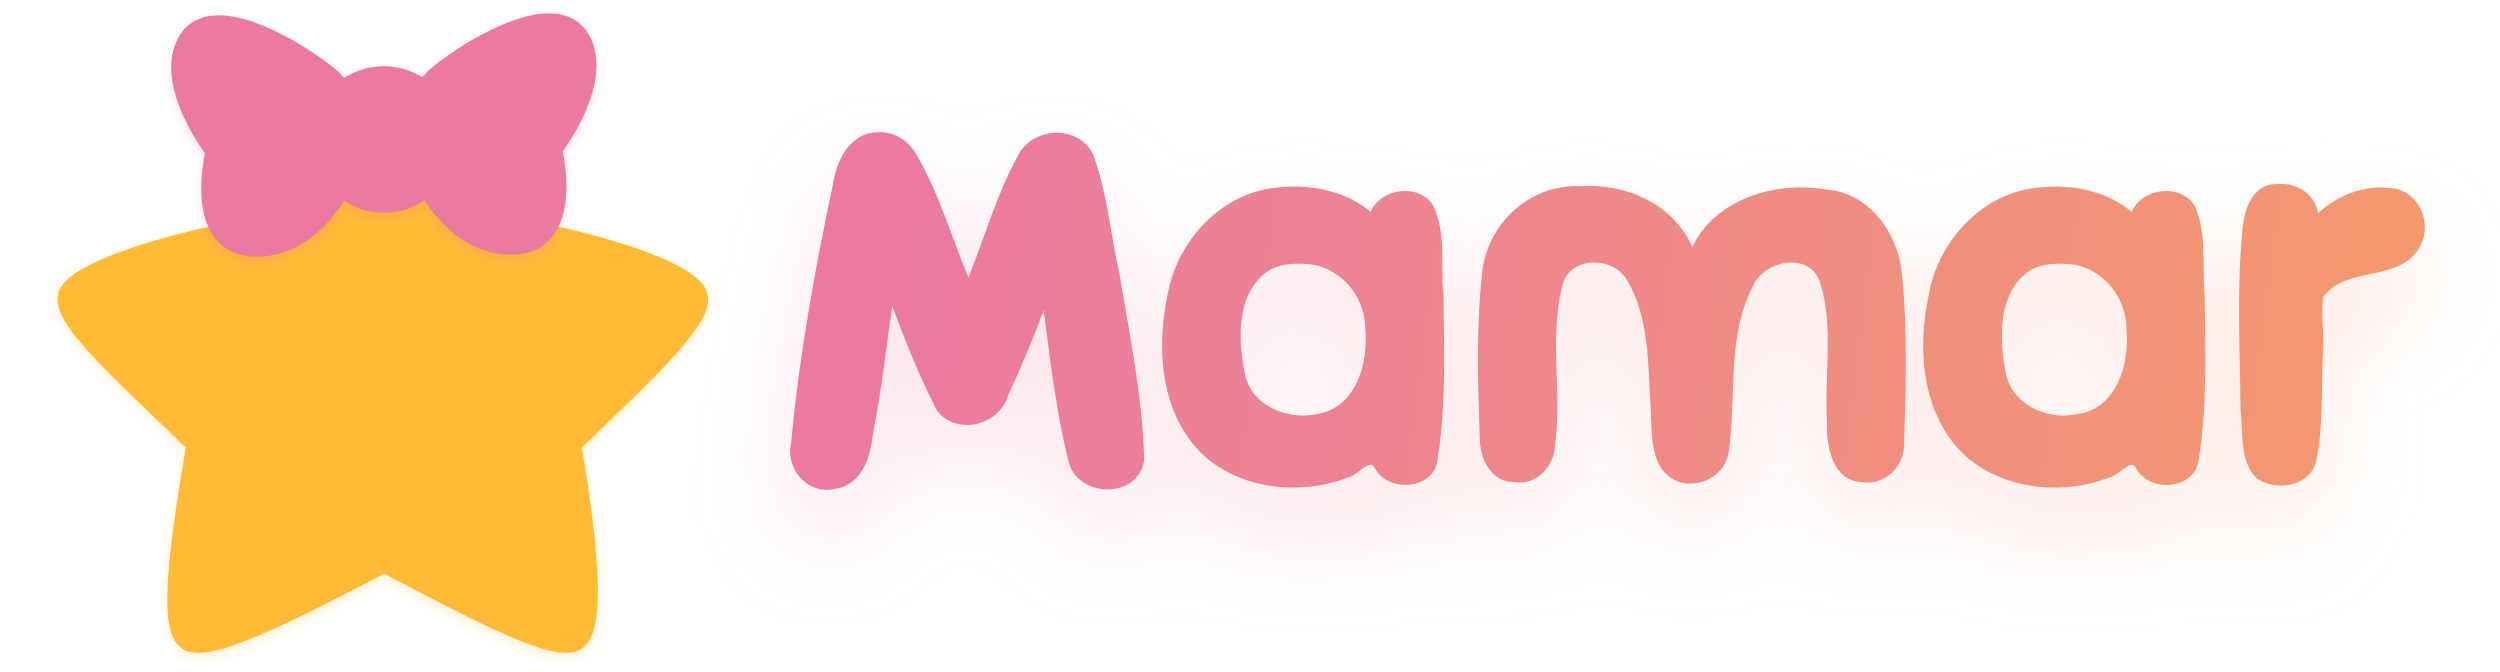
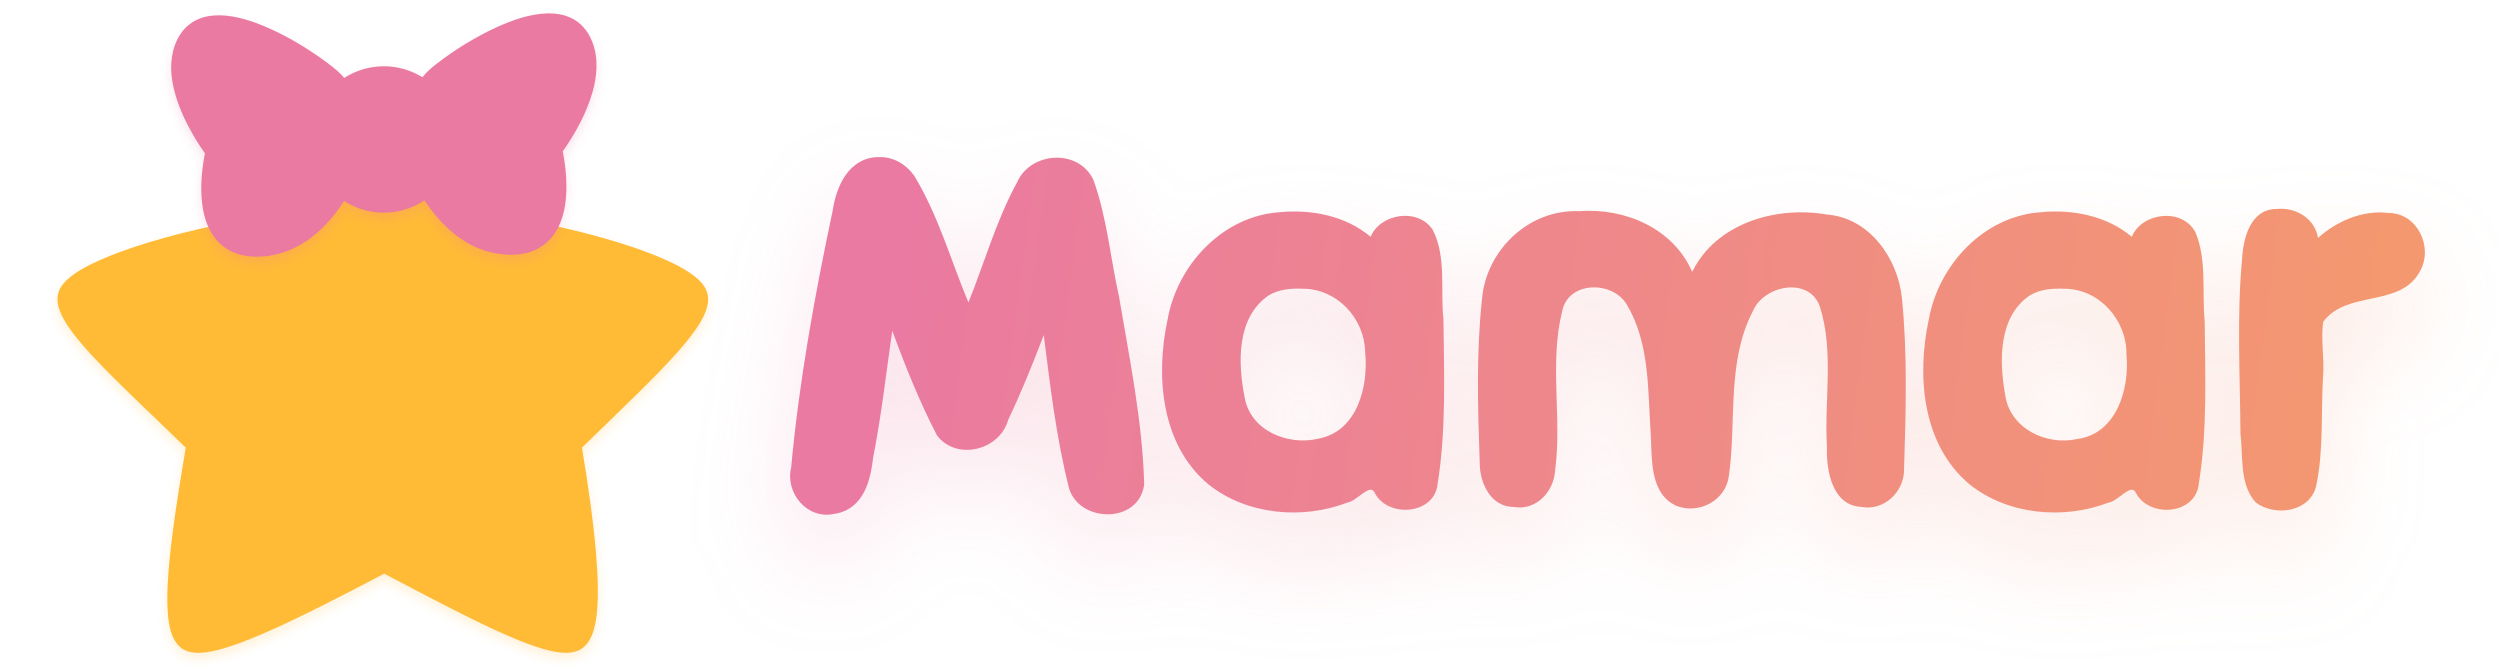
<svg xmlns="http://www.w3.org/2000/svg" xmlns:xlink="http://www.w3.org/1999/xlink" width="453.43" height="121.84" version="1.1" viewBox="0 0 119.97 32.238">
  <defs>
    <linearGradient id="type" x1="172.12" x2="301.03" y1="76.049" y2="92.837" gradientUnits="userSpaceOnUse">
      <stop stop-color="#ea7aa1" offset="0" />
      <stop stop-color="#ffbb36" offset="1" />
    </linearGradient>
    <filter id="filter4696" x="-.031" y="-.055" width="1.063" height="1.133" color-interpolation-filters="sRGB">
      <feFlood flood-color="rgb(0,0,0)" flood-opacity=".2" result="flood" />
      <feComposite in="SourceGraphic" in2="flood" operator="in" result="composite1" />
      <feGaussianBlur in="composite1" result="blur" stdDeviation="2" />
      <feOffset dx="0" dy="2" result="offset" />
      <feComposite in="SourceGraphic" in2="offset" result="composite2" />
    </filter>
    <filter id="filter4750" x="-.021" y="-.023" width="1.041" height="1.055" color-interpolation-filters="sRGB">
      <feFlood flood-color="rgb(0,0,0)" flood-opacity=".2" result="flood" />
      <feComposite in="SourceGraphic" in2="flood" operator="in" result="composite1" />
      <feGaussianBlur in="composite1" result="blur" stdDeviation="2" />
      <feOffset dx="0" dy="2" result="offset" />
      <feComposite in="SourceGraphic" in2="offset" result="composite2" />
    </filter>
    <filter id="filter4780" x="-.073" y="-.333" width="1.146" height="1.804" color-interpolation-filters="sRGB">
      <feFlood flood-color="rgb(0,0,0)" flood-opacity=".2" result="flood" />
      <feComposite in="SourceGraphic" in2="flood" operator="in" result="composite1" />
      <feGaussianBlur in="composite1" result="blur" stdDeviation="2" />
      <feOffset dx="0" dy="2" result="offset" />
      <feComposite in="SourceGraphic" in2="offset" result="composite2" />
    </filter>
    <linearGradient id="linearGradient4800" x1="172.12" x2="301.03" y1="76.049" y2="92.837" gradientUnits="userSpaceOnUse" xlink:href="#type" />
+     <linearGradient id="linearGradient983" x1="172.12" x2="301.03" y1="76.049" y2="92.837" gradientTransform="translate(0 1.0037)" gradientUnits="userSpaceOnUse" xlink:href="#type" />
  </defs>
  <g transform="translate(-134.39 -72.281)">
    <g transform="translate(.37568 7.199)">
-       <g transform="matrix(1.1899 0 0 1.1899 -27.167 -17.994)" fill="url(#linearGradient4800)" filter="url(#filter4780)" stroke-width=".456" aria-label="Mamar">
-         <path d="m170.91 75.15c-0.608-0.011-1.073 0.319-1.363 0.744-0.291 0.428-0.439 0.951-0.508 1.412-0.724 3.416-1.352 6.867-1.674 10.355-0.256 1.037 0.655 2.125 1.744 1.875 0.588-0.077 0.986-0.457 1.207-0.898 0.221-0.44 0.303-0.943 0.355-1.371 0.334-1.702 0.526-3.414 0.77-5.109 0.531 1.424 1.092 2.847 1.797 4.201a0.254 0.254 0 0 0 0.027 0.043c0.82 1.014 2.537 0.55 2.859-0.678l-0.018 0.045c0.537-1.126 1.003-2.28 1.445-3.441 0.265 2.058 0.502 4.147 1.023 6.184a0.254 0.254 0 0 0 4e-3 0.016c0.224 0.698 0.928 1.04 1.584 1.027 0.328-0.006 0.656-0.098 0.922-0.295 0.266-0.196 0.465-0.505 0.516-0.889a0.254 0.254 0 0 0 2e-3 -0.041c-0.072-2.55-0.594-5.052-1.01-7.527a0.254 0.254 0 0 0-2e-3 -0.016c-0.346-1.528-0.479-3.158-1.029-4.701a0.254 0.254 0 0 0-0.01-0.021c-0.592-1.259-2.513-1.143-3.068 0.086-0.854 1.567-1.325 3.266-1.969 4.861-0.703-1.671-1.199-3.474-2.176-5.094a0.254 0.254 0 0 0-0.01-0.016c-0.315-0.448-0.834-0.774-1.42-0.752z" />
-         <g stroke-width=".527">
+       <g transform="matrix(1.1899 0 0 1.1899 -27.167 -17.994)" filter="url(#filter4780)" stroke-width=".456" aria-label="Mamar">
+         <path d="m170.91 76.154c-0.608-0.011-1.073 0.319-1.363 0.744-0.291 0.428-0.439 0.951-0.508 1.412-0.724 3.416-1.352 6.867-1.674 10.355-0.256 1.037 0.655 2.125 1.744 1.875 0.588-0.077 0.986-0.457 1.207-0.898 0.221-0.44 0.303-0.943 0.355-1.371 0.334-1.702 0.526-3.414 0.77-5.109 0.531 1.424 1.092 2.847 1.797 4.201a0.254 0.254 0 0 0 0.027 0.043c0.82 1.014 2.537 0.55 2.859-0.678l-0.018 0.045c0.537-1.126 1.003-2.28 1.445-3.441 0.265 2.058 0.502 4.147 1.023 6.184a0.254 0.254 0 0 0 4e-3 0.016c0.224 0.698 0.928 1.04 1.584 1.027 0.328-0.006 0.656-0.098 0.922-0.295 0.266-0.196 0.465-0.505 0.516-0.889a0.254 0.254 0 0 0 2e-3 -0.041c-0.072-2.55-0.594-5.052-1.01-7.527a0.254 0.254 0 0 0-2e-3 -0.016c-0.346-1.528-0.479-3.158-1.029-4.701a0.254 0.254 0 0 0-0.01-0.021c-0.592-1.259-2.513-1.143-3.068 0.086-0.854 1.567-1.325 3.266-1.969 4.861-0.703-1.671-1.199-3.474-2.176-5.094a0.254 0.254 0 0 0-0.01-0.016c-0.315-0.448-0.834-0.774-1.42-0.752z" fill="url(#linearGradient983)" />
+         <g transform="translate(0 1.0037)" fill="url(#linearGradient4800)" stroke-width=".527">
          <path d="m187.07 77.373c-2.301 0.15-4.136 2.124-4.525 4.332-0.492 2.283-0.261 5.055 1.652 6.648 1.541 1.23 3.784 1.427 5.596 0.732 0.391-0.054 0.912-0.802 1.102-0.404 0.524 1.042 2.427 0.901 2.543-0.363 0.351-2.188 0.255-4.426 0.233-6.637-0.127-1.191 0.127-2.495-0.428-3.594-0.6-0.916-2.128-0.654-2.508 0.277-1.004-0.845-2.382-1.116-3.664-0.992zm0.949 3.086c1.366 0.006 2.475 1.206 2.494 2.551 0.144 1.371-0.31 3.197-1.875 3.494-1.233 0.299-2.756-0.315-2.986-1.671-0.273-1.375-0.331-3.208 0.961-4.099 0.416-0.258 0.928-0.297 1.406-0.275z" />
          <path d="m199.14 77.332c-2.01-0.088-3.742 1.56-3.912 3.531-0.24 2.2-0.169 4.427-0.093 6.635 4e-3 0.807 0.448 1.761 1.372 1.762 0.905 0.158 1.62-0.616 1.668-1.477 0.284-2.127-0.239-4.313 0.283-6.41 0.24-1.239 2.042-1.248 2.611-0.268 0.929 1.552 0.842 3.451 0.962 5.197 0.059 1.013-0.056 2.433 1.054 2.92 0.911 0.345 1.988-0.238 2.1-1.23 0.312-2.203-0.099-4.587 0.969-6.635 0.441-1.04 2.263-1.403 2.697-0.182 0.581 1.819 0.173 3.765 0.287 5.66-0.03 0.936 0.202 2.361 1.379 2.422 0.93 0.18 1.763-0.627 1.732-1.549 0.072-2.289 0.141-4.597-0.087-6.879-0.169-1.606-1.317-3.236-3.032-3.363-2.038-0.354-4.462 0.344-5.426 2.314-0.769-1.767-2.721-2.589-4.564-2.449z" />
          <path d="m217.77 77.373c-2.301 0.15-4.136 2.124-4.525 4.332-0.493 2.283-0.262 5.055 1.652 6.648 1.541 1.23 3.784 1.427 5.596 0.732 0.392-0.053 0.912-0.805 1.102-0.402 0.525 1.04 2.424 0.898 2.541-0.363 0.35-2.156 0.256-4.362 0.237-6.541-0.116-1.198 0.099-2.48-0.378-3.61-0.551-0.999-2.171-0.774-2.561 0.195-1.006-0.843-2.381-1.117-3.664-0.992zm0.949 3.086c1.405 0.003 2.522 1.273 2.498 2.651 0.137 1.374-0.395 3.198-1.978 3.408-1.254 0.285-2.734-0.429-2.915-1.79-0.239-1.351-0.278-3.124 0.984-3.992 0.416-0.262 0.931-0.298 1.41-0.277z" />
          <path d="m227.28 77.24c-1.061 0.002-1.359 1.178-1.4 2.037-0.217 2.331-0.079 4.682-0.064 7.02 0.113 0.923-0.051 2.053 0.62 2.784 0.773 0.584 2.203 0.384 2.436-0.686 0.3-1.418 0.191-2.899 0.272-4.343 0.071-0.752-0.1-1.528 0.011-2.26 0.95-1.299 3.124-0.553 3.905-2.047 0.544-0.963-0.11-2.341-1.27-2.342-1.045-0.133-2.117 0.344-2.846 1.008-0.129-0.792-0.898-1.246-1.664-1.17z" />
        </g>
      </g>
      <g transform="matrix(.13354 0 0 .13354 119.29 56.928)">
        <path class="cls-1" d="m249.28 85.353c-3.177 0.012-6.302 0.956-9.081 2.465-3.454 1.867-6.429 4.498-9.104 7.348-3.505 3.766-6.532 7.946-9.354 12.239-3.959 6.051-7.505 12.361-10.913 18.735-2.275 4.265-4.476 8.569-6.642 12.89-9.955 1.548-19.836 3.575-29.595 6.082-7.288 1.884-14.519 4.023-21.58 6.638-4.2 1.571-8.356 3.296-12.299 5.441-2.357 1.303-4.668 2.751-6.613 4.63-1.369 1.338-2.543 2.97-2.972 4.863-0.475 2.022-0.114 4.146 0.601 6.066 0.928 2.477 2.357 4.729 3.89 6.871 2.474 3.422 5.277 6.589 8.145 9.682 4.833 5.181 9.906 10.13 14.995 15.057 6.071 5.861 12.191 11.669 18.234 17.56-1.683 10.025-3.325 20.059-4.646 30.139-0.81 6.268-1.512 12.555-1.832 18.869-0.184 3.892-0.244 7.803 0.144 11.685 0.274 2.568 0.732 5.159 1.815 7.522 0.804 1.746 2.04 3.351 3.73 4.314 1.788 1.021 3.899 1.282 5.927 1.209 2.857-0.115 5.658-0.785 8.396-1.569 4.614-1.359 9.092-3.133 13.514-5.013 7.295-3.123 14.436-6.591 21.531-10.14 7.624-3.822 15.186-7.767 22.743-11.719 10.195 5.333 20.353 10.742 30.665 15.848 5.865 2.891 11.776 5.702 17.84 8.156 3.562 1.424 7.177 2.751 10.912 3.648 2.389 0.555 4.856 0.959 7.314 0.721 1.811-0.175 3.622-0.798 5.003-2.013 1.633-1.404 2.659-3.375 3.334-5.391 0.902-2.728 1.278-5.597 1.499-8.452 0.335-4.584 0.225-9.188-0.016-13.774-0.43-7.709-1.295-15.387-2.307-23.039-0.938-7.018-2.02-14.016-3.185-20.999 6.952-6.79 13.988-13.492 20.899-20.324 4.729-4.687 9.42-9.422 13.826-14.418 2.585-2.956 5.096-5.997 7.218-9.308 1.345-2.137 2.561-4.409 3.122-6.889 0.421-1.857 0.38-3.863-0.389-5.626-0.839-1.952-2.355-3.518-3.983-4.841-2.426-1.943-5.161-3.455-7.939-4.83-4.689-2.289-9.577-4.144-14.513-5.825-7.855-2.654-15.867-4.824-23.943-6.691-7.061-1.623-14.178-3.001-21.337-4.115-3.516-8.162-7.242-16.242-11.475-24.06-2.911-5.346-6.052-10.586-9.728-15.447-2.577-3.382-5.426-6.599-8.785-9.226-2.813-2.196-6.051-3.95-9.579-4.639-1.148-0.225-2.318-0.338-3.488-0.329z" fill="#ffbb36" filter="url(#filter4750)" stroke-width=".265" />
        <path d="m307.01 65.865c-6.435 0.198-12.61 2.413-18.42 5.04-7.68 3.567-14.94 8.039-21.628 13.231-1.793 1.385-3.508 2.896-4.906 4.69-3.38-2.086-7.226-3.4-11.177-3.814-4.018-0.409-8.121 0.121-11.906 1.53-1.755 0.67-3.449 1.51-5.03 2.526-2.446-2.923-5.63-5.092-8.685-7.322-7.187-4.999-14.851-9.412-23.077-12.461-5.376-1.922-11.173-3.357-16.903-2.441-4.173 0.646-8.094 3.04-10.319 6.668-3.135 4.887-3.729 10.993-2.805 16.624 1.24 7.588 4.599 14.652 8.546 21.183 1.009 1.645 2.072 3.257 3.189 4.831-1.315 6.787-1.887 13.845-0.587 20.68 0.964 5.014 3.329 10.008 7.561 13.055 4.093 3.025 9.41 3.793 14.371 3.302 7.371-0.643 14.284-4.146 19.685-9.121 3.479-3.151 6.435-6.843 8.983-10.776 2.759 1.75 5.819 3.02 9.022 3.679 3.281 0.663 6.681 0.696 9.976 0.101 3.337-0.62 6.552-1.877 9.418-3.7 0.517-0.611 0.717 0.137 1.018 0.536 4.674 6.872 10.849 13.033 18.612 16.279 5.279 2.194 11.213 3.071 16.854 1.955 4.387-0.893 8.401-3.526 10.844-7.294 3.267-4.958 4.159-11.057 4.148-16.887-9e-3 -4.197-0.49-8.387-1.312-12.501 4.58-6.526 8.475-13.639 10.7-21.326 1.688-5.936 2.189-12.506-0.218-18.322-1.416-3.549-4.021-6.707-7.54-8.313-2.611-1.252-5.54-1.681-8.415-1.632z" fill="#ea7aa1" filter="url(#filter4696)" />
      </g>
    </g>
  </g>
</svg>
